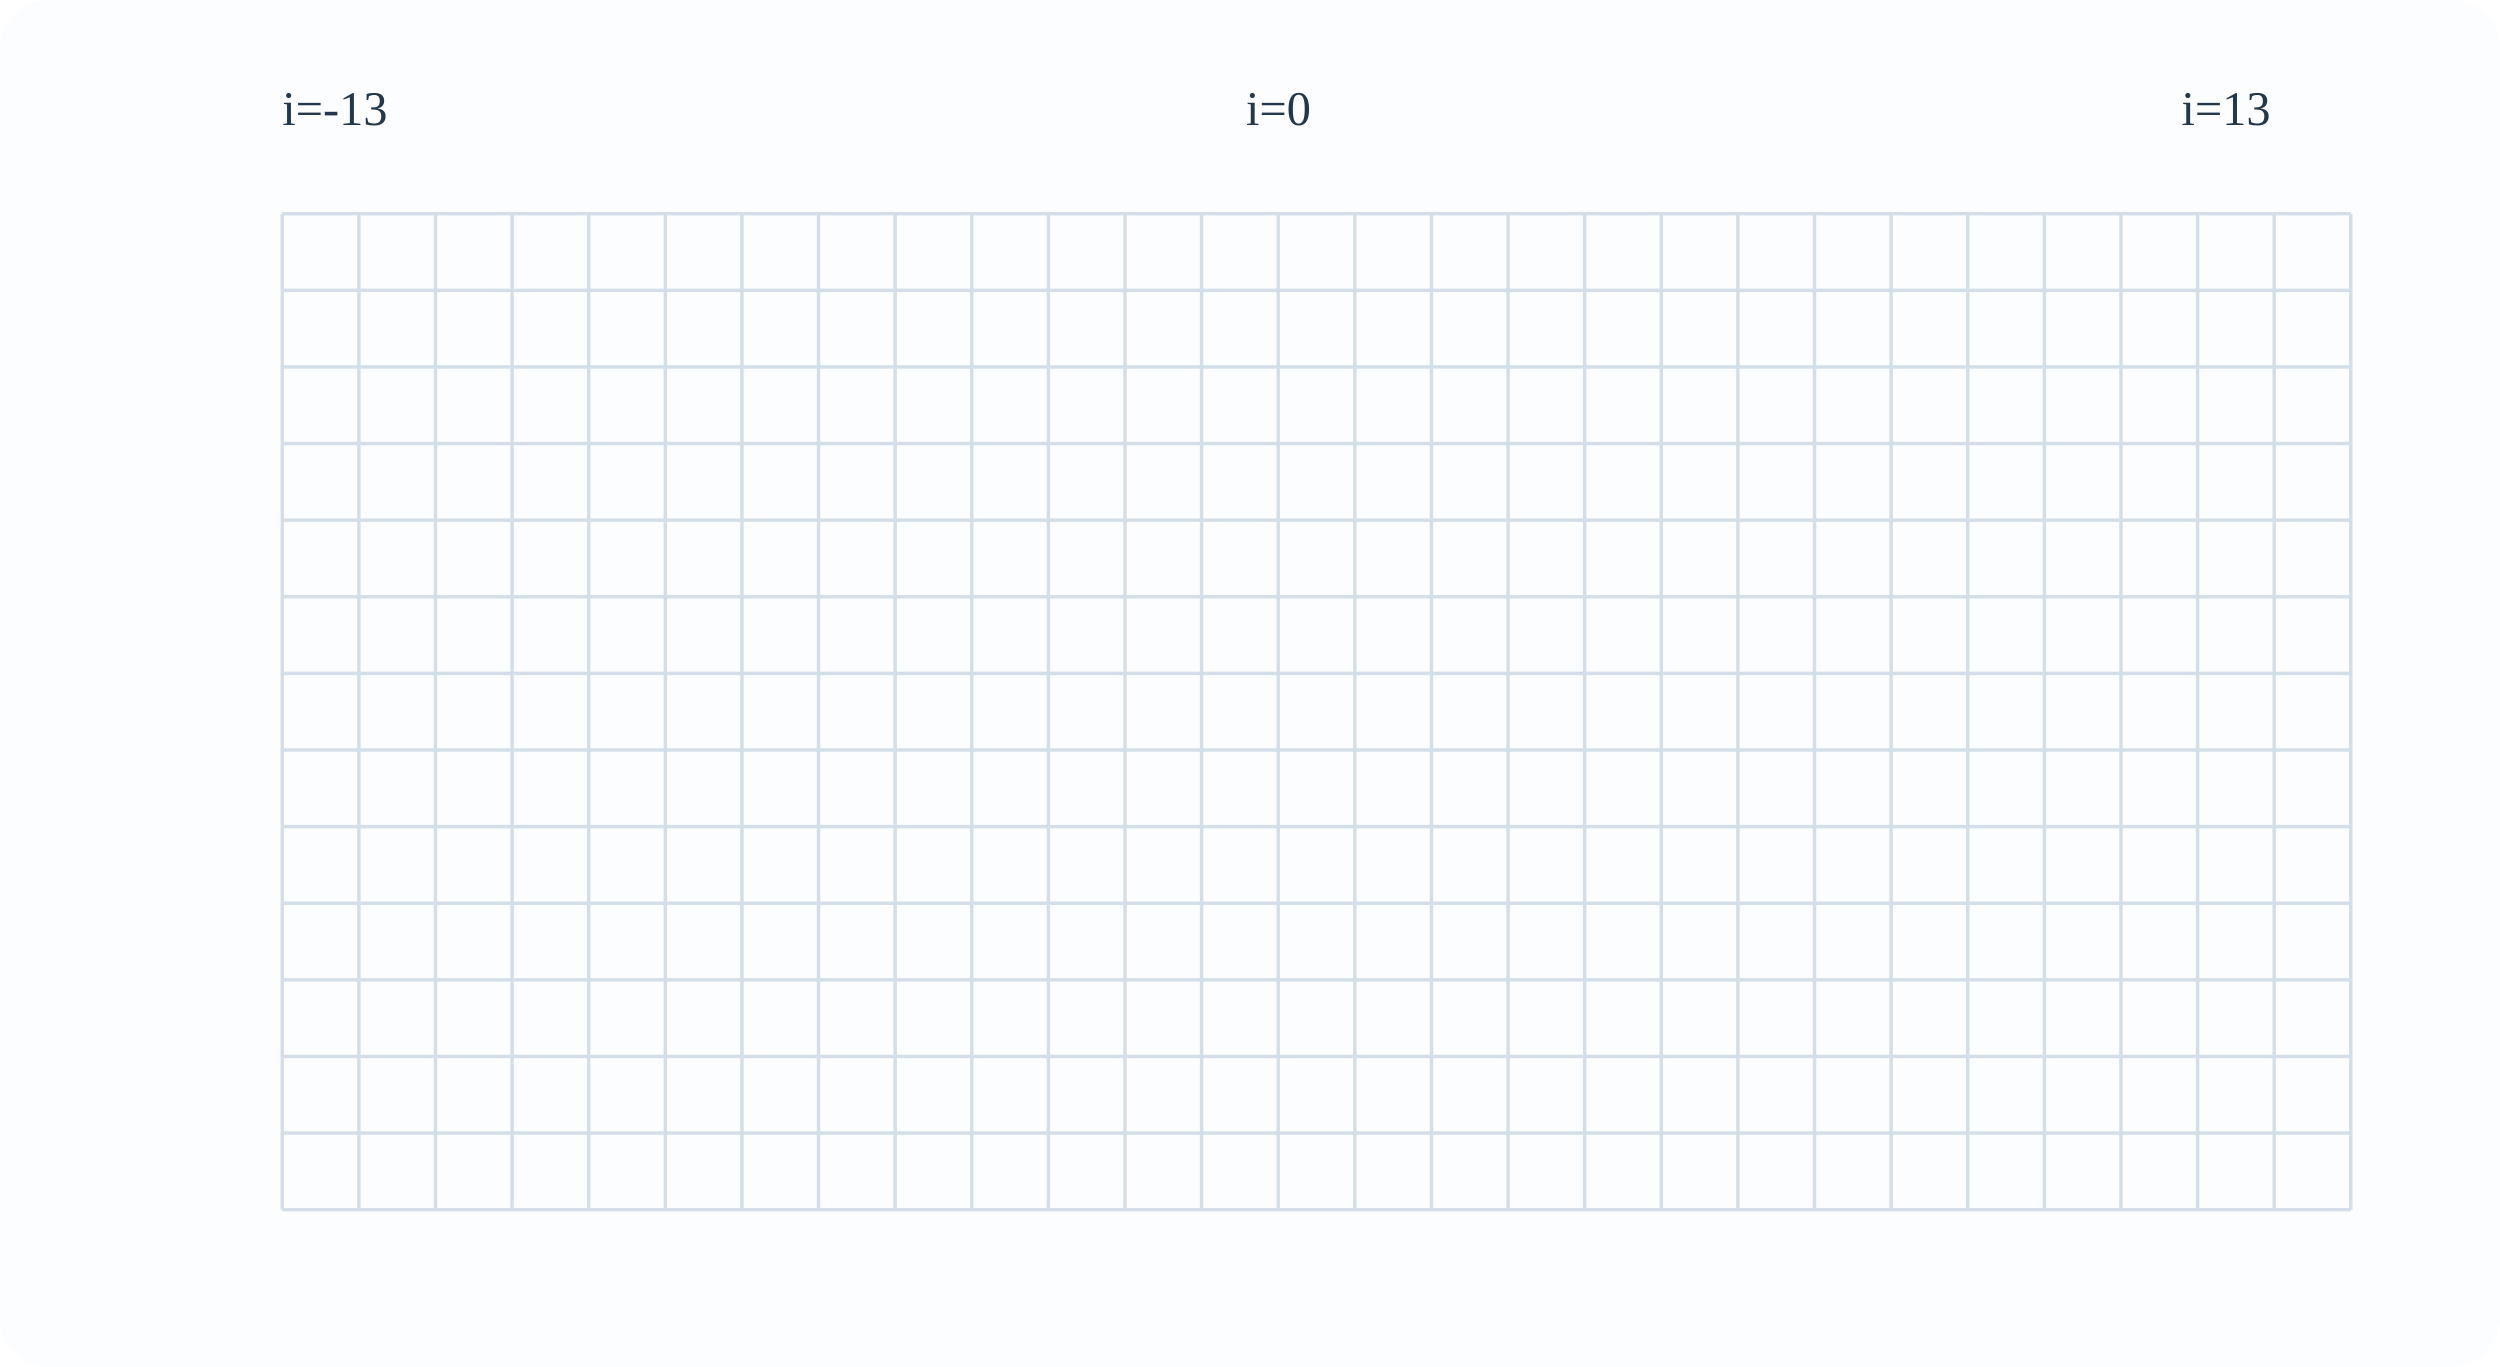
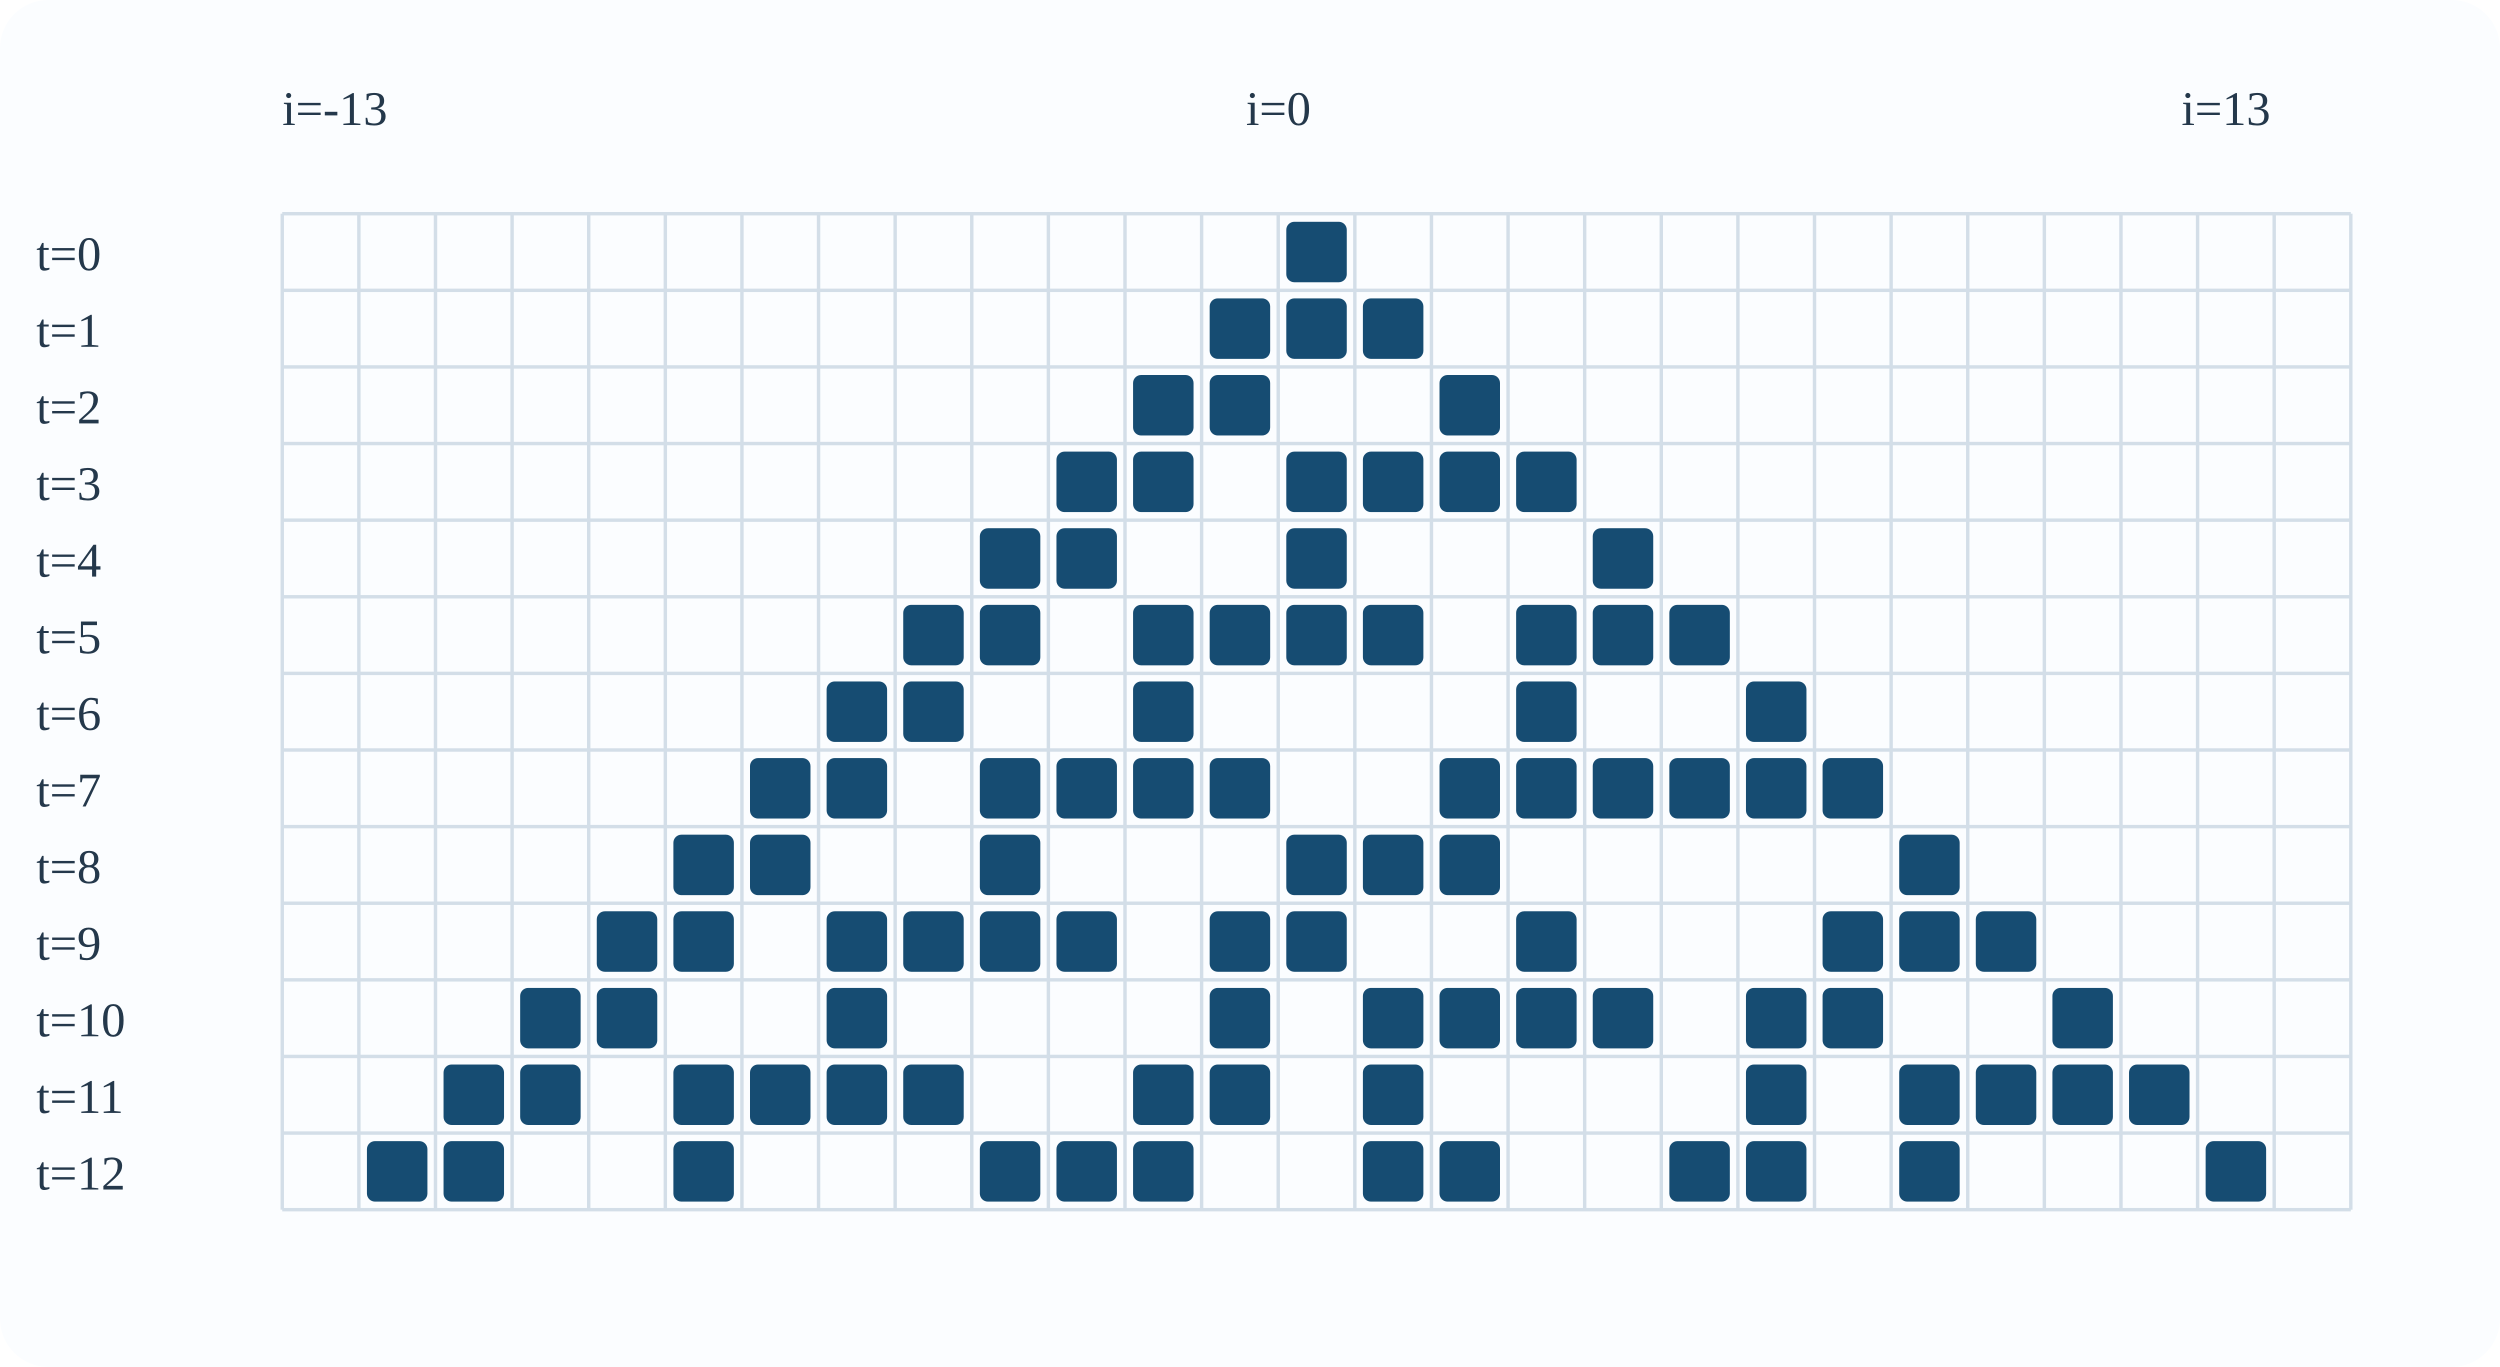
<svg xmlns="http://www.w3.org/2000/svg" viewBox="0 0 620 339" width="620" height="339" role="img" aria-labelledby="title desc" data-layout-lint="strict">
  <style>
- .step{opacity:0;animation:reveal .22s linear forwards}
- @keyframes reveal{to{opacity:1}}
- @media (prefers-reduced-motion:reduce){.step{opacity:1;animation:none}}
+ .step{opacity:1}
+ @media (prefers-reduced-motion:no-preference){
+ .step{animation:reveal .22s linear both}
+ @keyframes reveal{from{opacity:0}to{opacity:1}}
+ }
</style>
  <rect width="620" height="339" rx="12" fill="#fbfdff" />
  <text x="70" y="31" font-size="12" fill="#24384b">i=-13</text>
  <text x="309" y="31" font-size="12" fill="#24384b">i=0</text>
  <text x="541" y="31" font-size="12" fill="#24384b">i=13</text>
  <path d="M70 53v247 M89 53v247 M108 53v247 M127 53v247 M146 53v247 M165 53v247 M184 53v247 M203 53v247 M222 53v247 M241 53v247 M260 53v247 M279 53v247 M298 53v247 M317 53v247 M336 53v247 M355 53v247 M374 53v247 M393 53v247 M412 53v247 M431 53v247 M450 53v247 M469 53v247 M488 53v247 M507 53v247 M526 53v247 M545 53v247 M564 53v247 M583 53v247 M70 53h513 M70 72h513 M70 91h513 M70 110h513 M70 129h513 M70 148h513 M70 167h513 M70 186h513 M70 205h513 M70 224h513 M70 243h513 M70 262h513 M70 281h513 M70 300h513" fill="none" stroke="#d3dee8" stroke-width=".85" />
  <g class="step" style="animation-delay:0.00s">
    <text x="9" y="67" font-size="12" fill="#24384b">t=0</text>
    <rect x="319" y="55" width="15" height="15" rx="2" fill="#164c72" />
  </g>
  <g class="step" style="animation-delay:0.35s">
    <text x="9" y="86" font-size="12" fill="#24384b">t=1</text>
    <rect x="300" y="74" width="15" height="15" rx="2" fill="#164c72" />
    <rect x="319" y="74" width="15" height="15" rx="2" fill="#164c72" />
    <rect x="338" y="74" width="15" height="15" rx="2" fill="#164c72" />
  </g>
  <g class="step" style="animation-delay:0.70s">
    <text x="9" y="105" font-size="12" fill="#24384b">t=2</text>
    <rect x="281" y="93" width="15" height="15" rx="2" fill="#164c72" />
    <rect x="300" y="93" width="15" height="15" rx="2" fill="#164c72" />
    <rect x="357" y="93" width="15" height="15" rx="2" fill="#164c72" />
  </g>
  <g class="step" style="animation-delay:1.05s">
    <text x="9" y="124" font-size="12" fill="#24384b">t=3</text>
    <rect x="262" y="112" width="15" height="15" rx="2" fill="#164c72" />
    <rect x="281" y="112" width="15" height="15" rx="2" fill="#164c72" />
    <rect x="319" y="112" width="15" height="15" rx="2" fill="#164c72" />
    <rect x="338" y="112" width="15" height="15" rx="2" fill="#164c72" />
    <rect x="357" y="112" width="15" height="15" rx="2" fill="#164c72" />
    <rect x="376" y="112" width="15" height="15" rx="2" fill="#164c72" />
  </g>
  <g class="step" style="animation-delay:1.40s">
    <text x="9" y="143" font-size="12" fill="#24384b">t=4</text>
    <rect x="243" y="131" width="15" height="15" rx="2" fill="#164c72" />
    <rect x="262" y="131" width="15" height="15" rx="2" fill="#164c72" />
    <rect x="319" y="131" width="15" height="15" rx="2" fill="#164c72" />
    <rect x="395" y="131" width="15" height="15" rx="2" fill="#164c72" />
  </g>
  <g class="step" style="animation-delay:1.75s">
    <text x="9" y="162" font-size="12" fill="#24384b">t=5</text>
    <rect x="224" y="150" width="15" height="15" rx="2" fill="#164c72" />
    <rect x="243" y="150" width="15" height="15" rx="2" fill="#164c72" />
    <rect x="281" y="150" width="15" height="15" rx="2" fill="#164c72" />
    <rect x="300" y="150" width="15" height="15" rx="2" fill="#164c72" />
    <rect x="319" y="150" width="15" height="15" rx="2" fill="#164c72" />
    <rect x="338" y="150" width="15" height="15" rx="2" fill="#164c72" />
    <rect x="376" y="150" width="15" height="15" rx="2" fill="#164c72" />
    <rect x="395" y="150" width="15" height="15" rx="2" fill="#164c72" />
    <rect x="414" y="150" width="15" height="15" rx="2" fill="#164c72" />
  </g>
  <g class="step" style="animation-delay:2.10s">
    <text x="9" y="181" font-size="12" fill="#24384b">t=6</text>
    <rect x="205" y="169" width="15" height="15" rx="2" fill="#164c72" />
    <rect x="224" y="169" width="15" height="15" rx="2" fill="#164c72" />
    <rect x="281" y="169" width="15" height="15" rx="2" fill="#164c72" />
    <rect x="376" y="169" width="15" height="15" rx="2" fill="#164c72" />
    <rect x="433" y="169" width="15" height="15" rx="2" fill="#164c72" />
  </g>
  <g class="step" style="animation-delay:2.45s">
    <text x="9" y="200" font-size="12" fill="#24384b">t=7</text>
    <rect x="186" y="188" width="15" height="15" rx="2" fill="#164c72" />
    <rect x="205" y="188" width="15" height="15" rx="2" fill="#164c72" />
    <rect x="243" y="188" width="15" height="15" rx="2" fill="#164c72" />
    <rect x="262" y="188" width="15" height="15" rx="2" fill="#164c72" />
    <rect x="281" y="188" width="15" height="15" rx="2" fill="#164c72" />
    <rect x="300" y="188" width="15" height="15" rx="2" fill="#164c72" />
    <rect x="357" y="188" width="15" height="15" rx="2" fill="#164c72" />
    <rect x="376" y="188" width="15" height="15" rx="2" fill="#164c72" />
    <rect x="395" y="188" width="15" height="15" rx="2" fill="#164c72" />
    <rect x="414" y="188" width="15" height="15" rx="2" fill="#164c72" />
    <rect x="433" y="188" width="15" height="15" rx="2" fill="#164c72" />
    <rect x="452" y="188" width="15" height="15" rx="2" fill="#164c72" />
  </g>
  <g class="step" style="animation-delay:2.80s">
    <text x="9" y="219" font-size="12" fill="#24384b">t=8</text>
    <rect x="167" y="207" width="15" height="15" rx="2" fill="#164c72" />
    <rect x="186" y="207" width="15" height="15" rx="2" fill="#164c72" />
    <rect x="243" y="207" width="15" height="15" rx="2" fill="#164c72" />
    <rect x="319" y="207" width="15" height="15" rx="2" fill="#164c72" />
    <rect x="338" y="207" width="15" height="15" rx="2" fill="#164c72" />
    <rect x="357" y="207" width="15" height="15" rx="2" fill="#164c72" />
    <rect x="471" y="207" width="15" height="15" rx="2" fill="#164c72" />
  </g>
  <g class="step" style="animation-delay:3.15s">
    <text x="9" y="238" font-size="12" fill="#24384b">t=9</text>
    <rect x="148" y="226" width="15" height="15" rx="2" fill="#164c72" />
    <rect x="167" y="226" width="15" height="15" rx="2" fill="#164c72" />
    <rect x="205" y="226" width="15" height="15" rx="2" fill="#164c72" />
    <rect x="224" y="226" width="15" height="15" rx="2" fill="#164c72" />
    <rect x="243" y="226" width="15" height="15" rx="2" fill="#164c72" />
    <rect x="262" y="226" width="15" height="15" rx="2" fill="#164c72" />
    <rect x="300" y="226" width="15" height="15" rx="2" fill="#164c72" />
    <rect x="319" y="226" width="15" height="15" rx="2" fill="#164c72" />
    <rect x="376" y="226" width="15" height="15" rx="2" fill="#164c72" />
    <rect x="452" y="226" width="15" height="15" rx="2" fill="#164c72" />
    <rect x="471" y="226" width="15" height="15" rx="2" fill="#164c72" />
    <rect x="490" y="226" width="15" height="15" rx="2" fill="#164c72" />
  </g>
  <g class="step" style="animation-delay:3.50s">
    <text x="9" y="257" font-size="12" fill="#24384b">t=10</text>
    <rect x="129" y="245" width="15" height="15" rx="2" fill="#164c72" />
    <rect x="148" y="245" width="15" height="15" rx="2" fill="#164c72" />
    <rect x="205" y="245" width="15" height="15" rx="2" fill="#164c72" />
    <rect x="300" y="245" width="15" height="15" rx="2" fill="#164c72" />
    <rect x="338" y="245" width="15" height="15" rx="2" fill="#164c72" />
    <rect x="357" y="245" width="15" height="15" rx="2" fill="#164c72" />
    <rect x="376" y="245" width="15" height="15" rx="2" fill="#164c72" />
    <rect x="395" y="245" width="15" height="15" rx="2" fill="#164c72" />
    <rect x="433" y="245" width="15" height="15" rx="2" fill="#164c72" />
    <rect x="452" y="245" width="15" height="15" rx="2" fill="#164c72" />
    <rect x="509" y="245" width="15" height="15" rx="2" fill="#164c72" />
  </g>
  <g class="step" style="animation-delay:3.85s">
    <text x="9" y="276" font-size="12" fill="#24384b">t=11</text>
    <rect x="110" y="264" width="15" height="15" rx="2" fill="#164c72" />
    <rect x="129" y="264" width="15" height="15" rx="2" fill="#164c72" />
    <rect x="167" y="264" width="15" height="15" rx="2" fill="#164c72" />
    <rect x="186" y="264" width="15" height="15" rx="2" fill="#164c72" />
    <rect x="205" y="264" width="15" height="15" rx="2" fill="#164c72" />
    <rect x="224" y="264" width="15" height="15" rx="2" fill="#164c72" />
    <rect x="281" y="264" width="15" height="15" rx="2" fill="#164c72" />
    <rect x="300" y="264" width="15" height="15" rx="2" fill="#164c72" />
    <rect x="338" y="264" width="15" height="15" rx="2" fill="#164c72" />
    <rect x="433" y="264" width="15" height="15" rx="2" fill="#164c72" />
    <rect x="471" y="264" width="15" height="15" rx="2" fill="#164c72" />
    <rect x="490" y="264" width="15" height="15" rx="2" fill="#164c72" />
    <rect x="509" y="264" width="15" height="15" rx="2" fill="#164c72" />
    <rect x="528" y="264" width="15" height="15" rx="2" fill="#164c72" />
  </g>
  <g class="step" style="animation-delay:4.20s">
    <text x="9" y="295" font-size="12" fill="#24384b">t=12</text>
    <rect x="91" y="283" width="15" height="15" rx="2" fill="#164c72" />
    <rect x="110" y="283" width="15" height="15" rx="2" fill="#164c72" />
    <rect x="167" y="283" width="15" height="15" rx="2" fill="#164c72" />
    <rect x="243" y="283" width="15" height="15" rx="2" fill="#164c72" />
    <rect x="262" y="283" width="15" height="15" rx="2" fill="#164c72" />
    <rect x="281" y="283" width="15" height="15" rx="2" fill="#164c72" />
    <rect x="338" y="283" width="15" height="15" rx="2" fill="#164c72" />
    <rect x="357" y="283" width="15" height="15" rx="2" fill="#164c72" />
    <rect x="414" y="283" width="15" height="15" rx="2" fill="#164c72" />
    <rect x="433" y="283" width="15" height="15" rx="2" fill="#164c72" />
    <rect x="471" y="283" width="15" height="15" rx="2" fill="#164c72" />
    <rect x="547" y="283" width="15" height="15" rx="2" fill="#164c72" />
  </g>
</svg>
